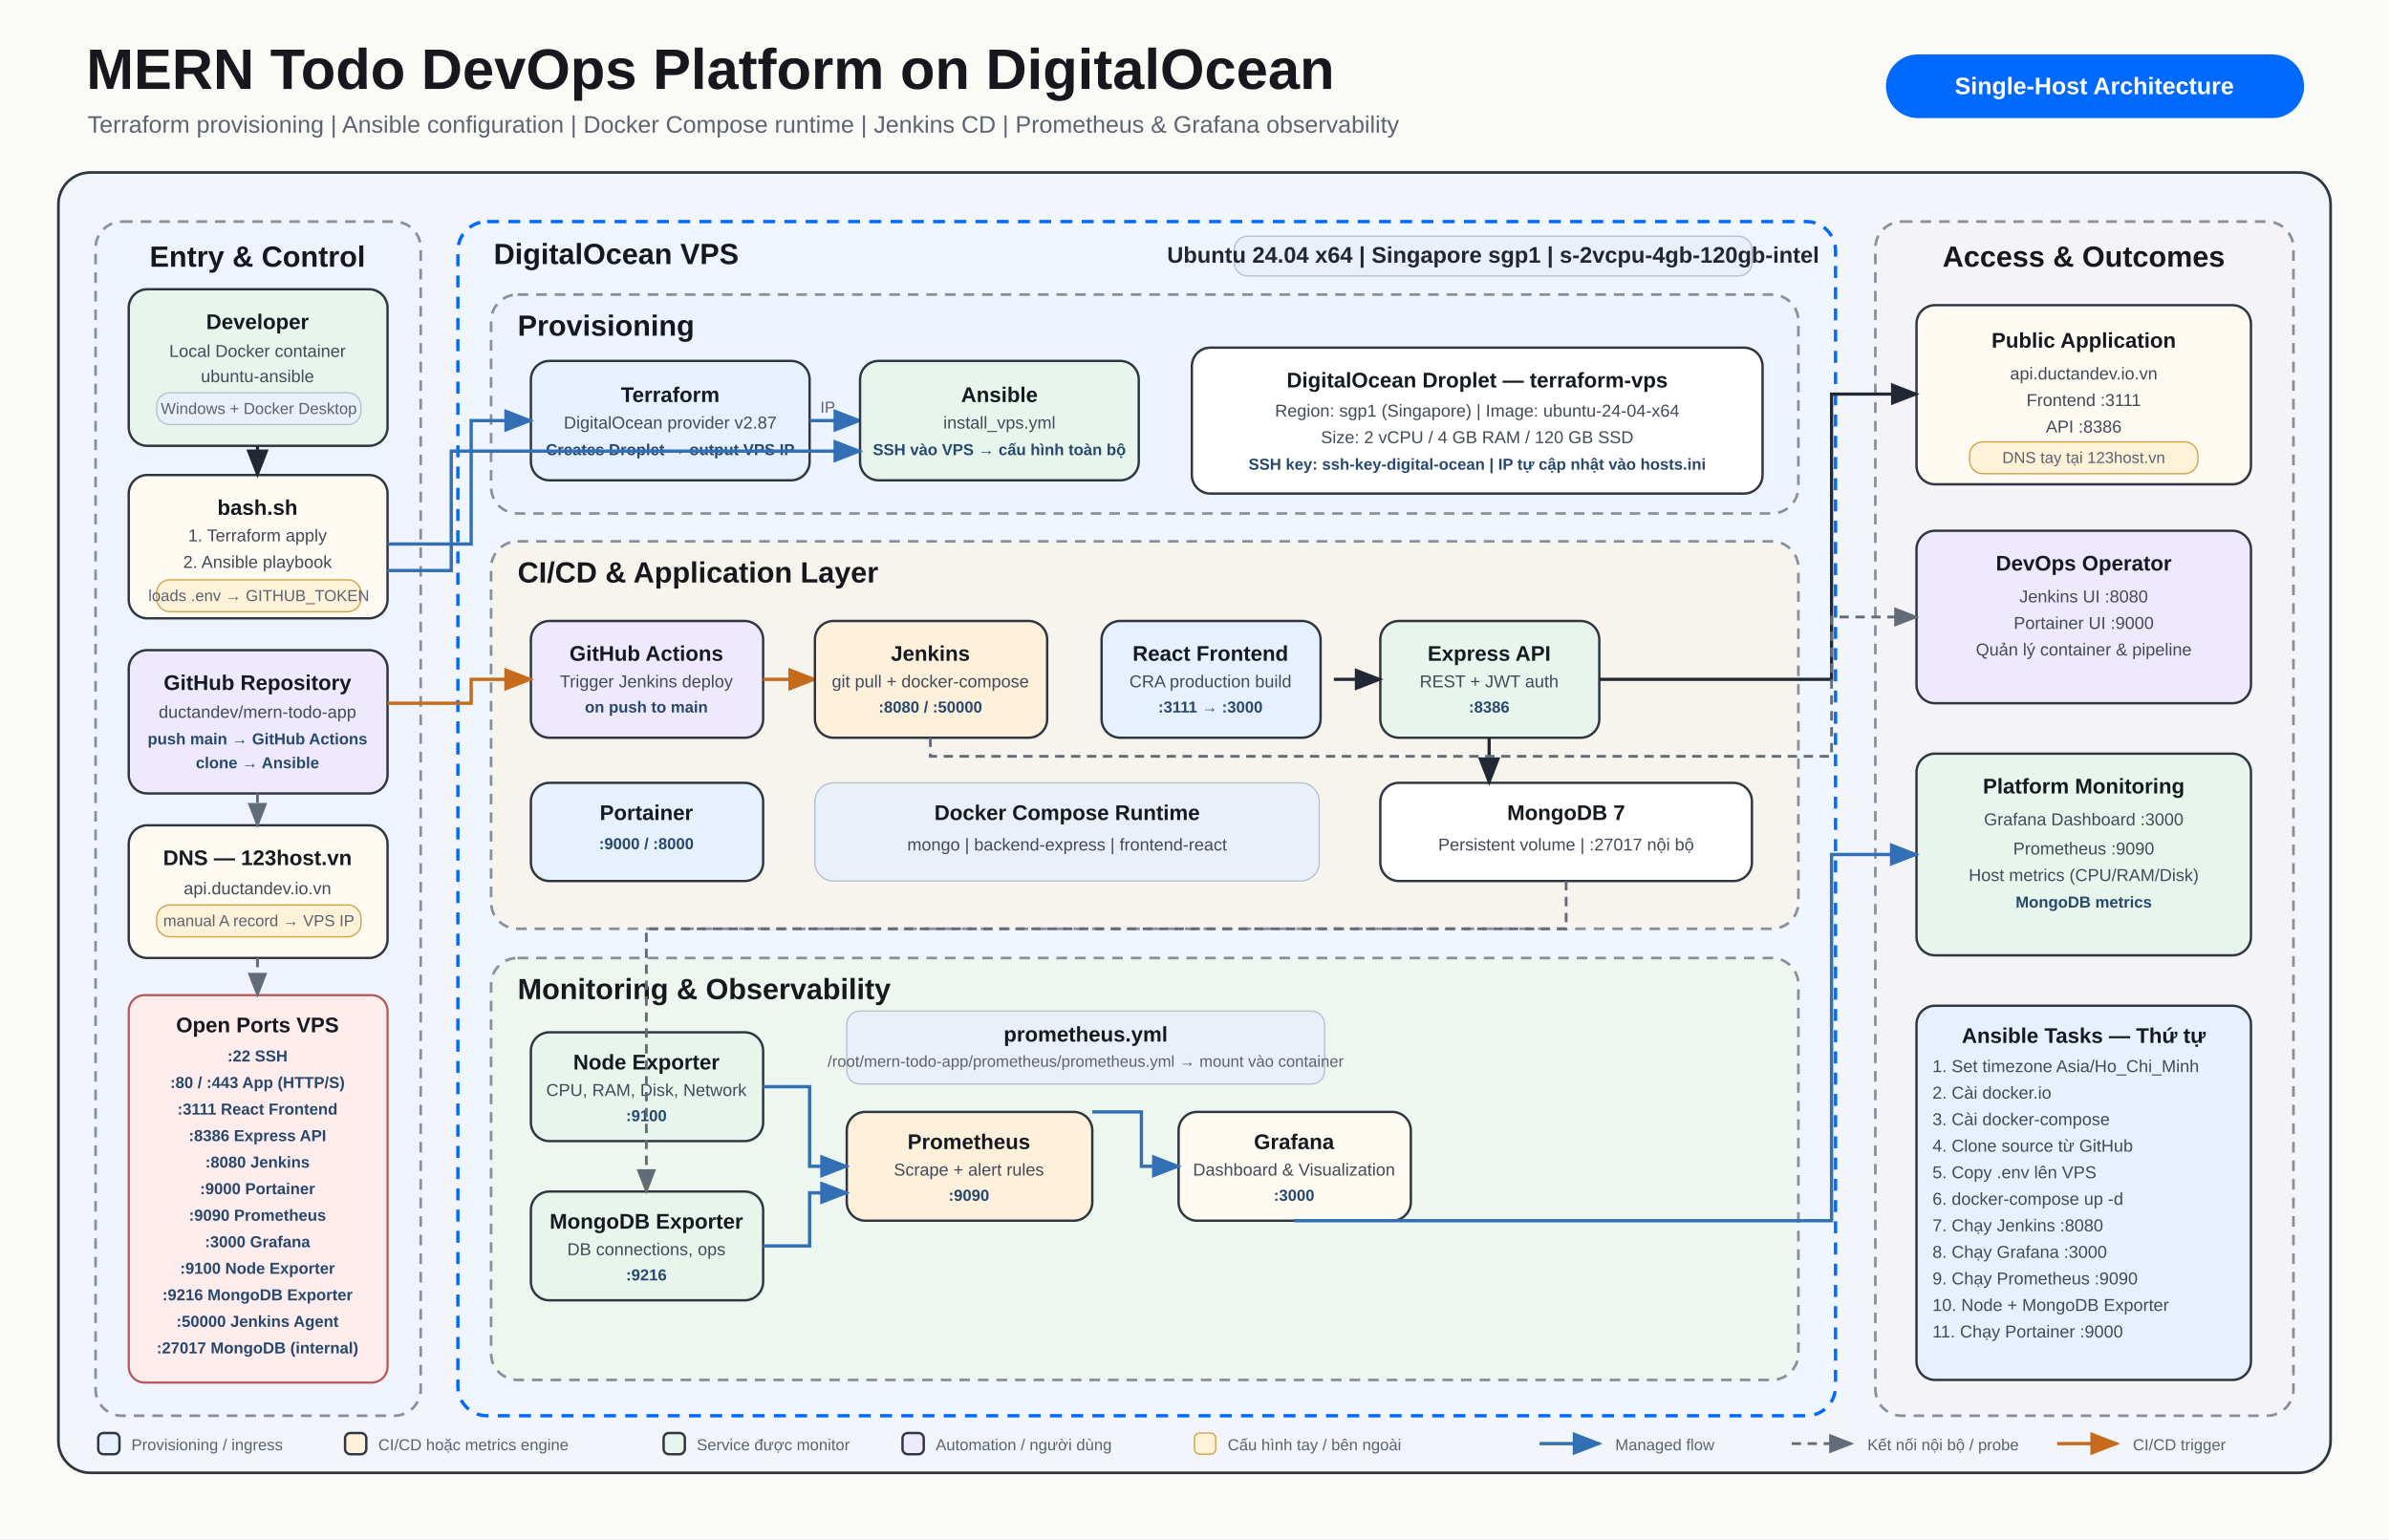
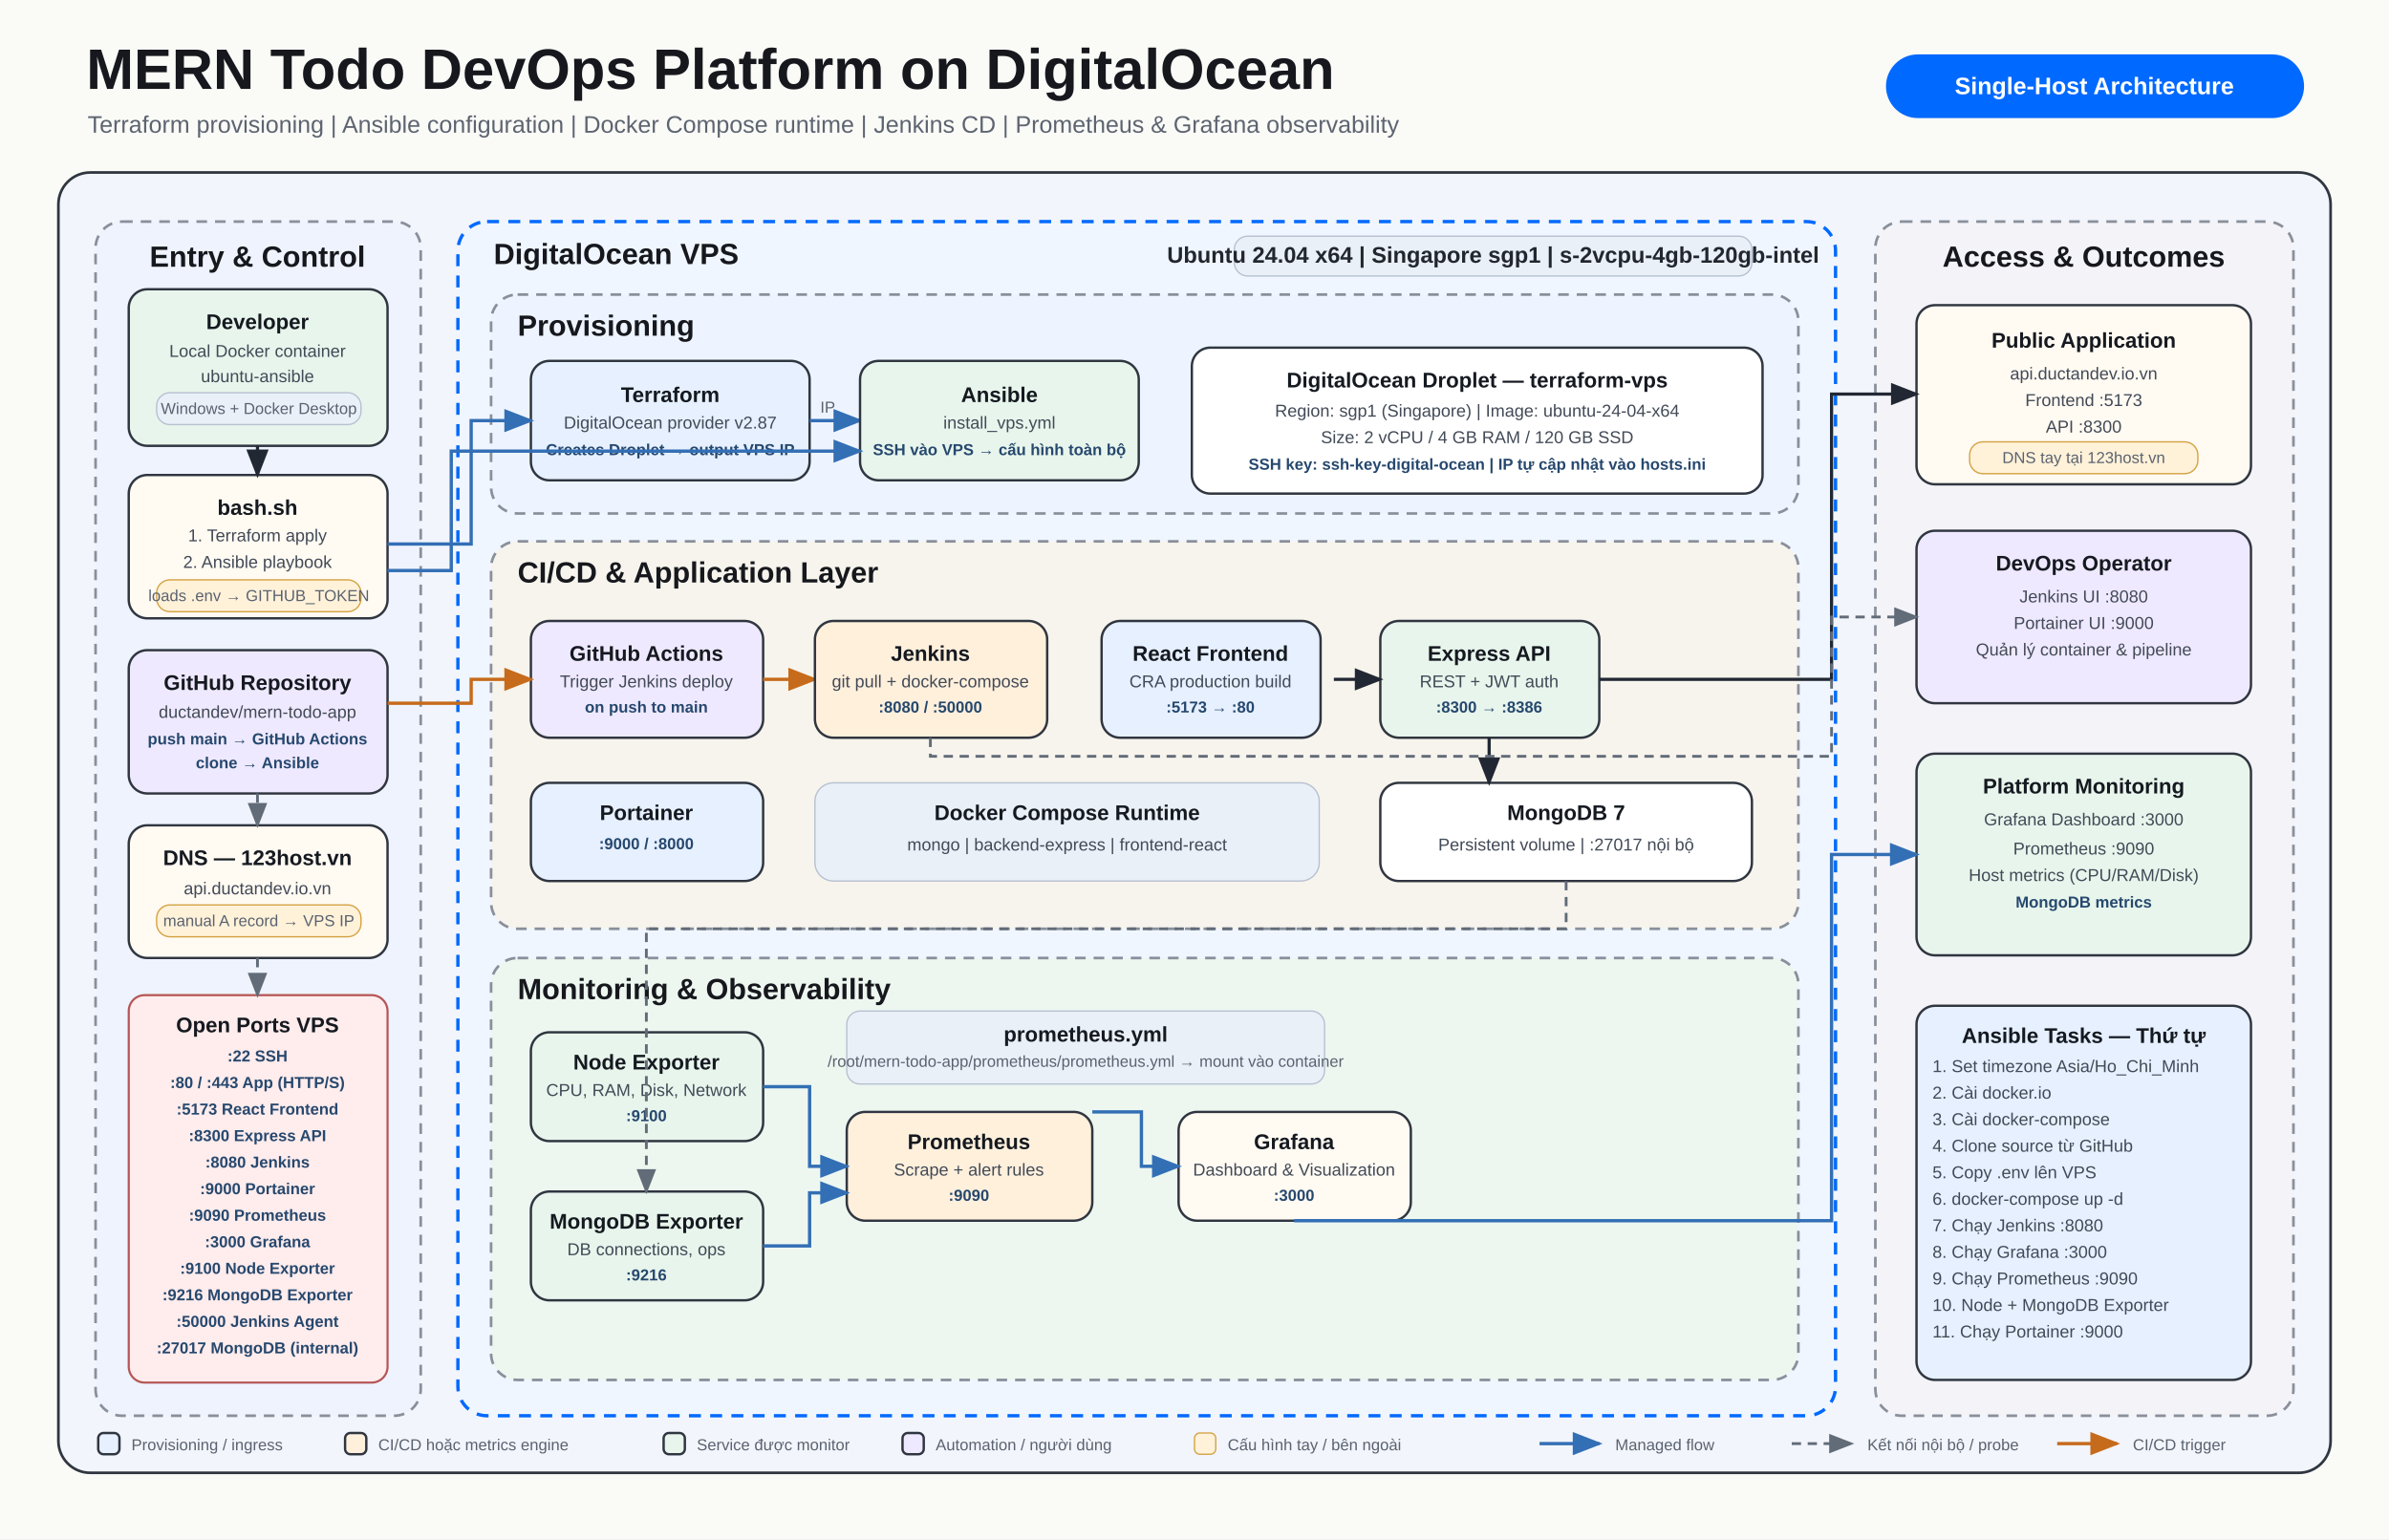
<svg xmlns="http://www.w3.org/2000/svg" width="1800" height="1160" viewBox="0 0 1800 1160" role="img" aria-labelledby="title desc">
  <defs>
    <style>
      .background { fill: #fafaf7; }
      .title { font: 700 43px Arial, sans-serif; fill: #16181d; }
      .subtitle { font: 400 18px Arial, sans-serif; fill: #5d6470; }
      .label { font: 700 17px Arial, sans-serif; fill: #22262e; }
      .layer { font: 700 22px Arial, sans-serif; fill: #16181d; }
      .node-title { font: 700 16px Arial, sans-serif; fill: #151920; }
      .node-text { font: 400 13px Arial, sans-serif; fill: #424a57; }
      .small { font: 400 12px Arial, sans-serif; fill: #5a6270; }
      .port { font: 700 12px Arial, sans-serif; fill: #26486e; }
      .boundary { fill: #f2f5fb; stroke: #2f3640; stroke-width: 2; }
      .do-cloud { fill: #f0f6ff; stroke: #0069ff; stroke-width: 2.5; stroke-dasharray: 9 7; }
      .section { stroke: #89909b; stroke-width: 2; stroke-dasharray: 8 6; }
      .node { fill: #ffffff; stroke: #303640; stroke-width: 1.8; }
      .node-soft { fill: #fffaf2; stroke: #303640; stroke-width: 1.8; }
      .node-blue { fill: #e6f0ff; stroke: #303640; stroke-width: 1.8; }
      .node-green { fill: #e8f5ec; stroke: #303640; stroke-width: 1.8; }
      .node-orange { fill: #fff0dc; stroke: #303640; stroke-width: 1.8; }
      .node-purple { fill: #efe9ff; stroke: #303640; stroke-width: 1.8; }
      .node-red { fill: #ffecec; stroke: #b55555; stroke-width: 1.6; }
      .chip { fill: #eaf0f8; stroke: #b6c0d0; stroke-width: 1; }
      .chip-manual { fill: #fff2d9; stroke: #d3a242; stroke-width: 1; }
      .arrow { fill: none; stroke: #222833; stroke-width: 2.4; marker-end: url(#arrow); }
      .arrow-blue { fill: none; stroke: #336fb5; stroke-width: 2.5; marker-end: url(#arrow-blue); }
      .arrow-orange { fill: none; stroke: #c66b1b; stroke-width: 2.5; marker-end: url(#arrow-orange); }
      .arrow-dash { fill: none; stroke: #626b78; stroke-width: 2.1; stroke-dasharray: 7 5; marker-end: url(#arrow-muted); }
      .icon-circle { fill: #ffffff; stroke: #c2cad7; stroke-width: 1.2; }
    </style>
    <marker id="arrow" markerWidth="9" markerHeight="7" refX="8" refY="3.5" orient="auto">
      <polygon points="0 0, 9 3.5, 0 7" fill="#222833" />
    </marker>
    <marker id="arrow-blue" markerWidth="9" markerHeight="7" refX="8" refY="3.5" orient="auto">
      <polygon points="0 0, 9 3.5, 0 7" fill="#336fb5" />
    </marker>
    <marker id="arrow-orange" markerWidth="9" markerHeight="7" refX="8" refY="3.5" orient="auto">
      <polygon points="0 0, 9 3.5, 0 7" fill="#c66b1b" />
    </marker>
    <marker id="arrow-muted" markerWidth="9" markerHeight="7" refX="8" refY="3.5" orient="auto">
      <polygon points="0 0, 9 3.5, 0 7" fill="#626b78" />
    </marker>
  </defs>
  <rect class="background" width="1800" height="1160" />
  <text x="65" y="67" class="title">MERN Todo DevOps Platform on DigitalOcean</text>
  <text x="66" y="100" class="subtitle">Terraform provisioning | Ansible configuration | Docker Compose runtime | Jenkins CD | Prometheus &amp; Grafana observability</text>
  <rect x="1421" y="41" width="315" height="48" rx="24" fill="#0069ff" />
  <text x="1578" y="71" text-anchor="middle" font-family="Arial, sans-serif" font-size="18" font-weight="700" fill="#ffffff">Single-Host Architecture</text>
  <rect x="44" y="130" width="1712" height="980" rx="24" class="boundary" />
  <rect x="72" y="167" width="245" height="900" rx="20" fill="#eef3fd" class="section" />
  <text x="194" y="201" text-anchor="middle" class="layer">Entry &amp; Control</text>
  <rect x="97" y="218" width="195" height="118" rx="14" class="node-green" />
  <text x="194" y="248" text-anchor="middle" class="node-title">Developer</text>
  <text x="194" y="269" text-anchor="middle" class="node-text">Local Docker container</text>
  <text x="194" y="288" text-anchor="middle" class="node-text">ubuntu-ansible</text>
  <rect x="118" y="296" width="154" height="24" rx="10" class="chip" />
  <text x="195" y="312" text-anchor="middle" class="small">Windows + Docker Desktop</text>
  <rect x="97" y="358" width="195" height="108" rx="14" class="node-soft" />
  <text x="194" y="388" text-anchor="middle" class="node-title">bash.sh</text>
  <text x="194" y="408" text-anchor="middle" class="node-text">1. Terraform apply</text>
  <text x="194" y="428" text-anchor="middle" class="node-text">2. Ansible playbook</text>
  <rect x="118" y="437" width="154" height="24" rx="10" class="chip-manual" />
  <text x="195" y="453" text-anchor="middle" class="small">loads .env → GITHUB_TOKEN</text>
  <rect x="97" y="490" width="195" height="108" rx="14" class="node-purple" />
  <text x="194" y="520" text-anchor="middle" class="node-title">GitHub Repository</text>
  <text x="194" y="541" text-anchor="middle" class="node-text">ductandev/mern-todo-app</text>
  <text x="194" y="561" text-anchor="middle" class="port">push main → GitHub Actions</text>
  <text x="194" y="579" text-anchor="middle" class="port">clone → Ansible</text>
  <rect x="97" y="622" width="195" height="100" rx="14" class="node-soft" />
  <text x="194" y="652" text-anchor="middle" class="node-title">DNS — 123host.vn</text>
  <text x="194" y="674" text-anchor="middle" class="node-text">api.ductandev.io.vn</text>
  <rect x="118" y="682" width="154" height="24" rx="10" class="chip-manual" />
  <text x="195" y="698" text-anchor="middle" class="small">manual A record → VPS IP</text>
  <rect x="97" y="750" width="195" height="292" rx="12" class="node-red" />
  <text x="194" y="778" text-anchor="middle" class="node-title">Open Ports VPS</text>
  <text x="194" y="800" text-anchor="middle" class="port">:22  SSH</text>
  <text x="194" y="820" text-anchor="middle" class="port">:80 / :443  App (HTTP/S)</text>
-   <text x="194" y="840" text-anchor="middle" class="port">:3111  React Frontend</text>
-   <text x="194" y="860" text-anchor="middle" class="port">:8386  Express API</text>
+   <text x="194" y="840" text-anchor="middle" class="port">:5173  React Frontend</text>
+   <text x="194" y="860" text-anchor="middle" class="port">:8300  Express API</text>
  <text x="194" y="880" text-anchor="middle" class="port">:8080  Jenkins</text>
  <text x="194" y="900" text-anchor="middle" class="port">:9000  Portainer</text>
  <text x="194" y="920" text-anchor="middle" class="port">:9090  Prometheus</text>
  <text x="194" y="940" text-anchor="middle" class="port">:3000  Grafana</text>
  <text x="194" y="960" text-anchor="middle" class="port">:9100  Node Exporter</text>
  <text x="194" y="980" text-anchor="middle" class="port">:9216  MongoDB Exporter</text>
  <text x="194" y="1000" text-anchor="middle" class="port">:50000  Jenkins Agent</text>
  <text x="194" y="1020" text-anchor="middle" class="port">:27017  MongoDB (internal)</text>
  <rect x="345" y="167" width="1038" height="900" rx="22" fill="#f5f9ff" class="do-cloud" />
  <text x="372" y="199" class="layer">DigitalOcean VPS</text>
  <rect x="930" y="178" width="390" height="30" rx="10" class="chip" />
  <text x="1125" y="198" text-anchor="middle" class="label">Ubuntu 24.04 x64 | Singapore sgp1 | s-2vcpu-4gb-120gb-intel</text>
  <rect x="370" y="222" width="985" height="165" rx="20" fill="#eef4ff" class="section" />
  <text x="390" y="253" class="layer">Provisioning</text>
  <rect x="400" y="272" width="210" height="90" rx="14" class="node-blue" />
  <text x="505" y="303" text-anchor="middle" class="node-title">Terraform</text>
  <text x="505" y="323" text-anchor="middle" class="node-text">DigitalOcean provider v2.87</text>
  <text x="505" y="343" text-anchor="middle" class="port">Creates Droplet → output VPS IP</text>
  <path d="M610 317 H648" class="arrow-blue" />
  <text x="618" y="311" class="small">IP</text>
  <rect x="648" y="272" width="210" height="90" rx="14" class="node-green" />
  <text x="753" y="303" text-anchor="middle" class="node-title">Ansible</text>
  <text x="753" y="323" text-anchor="middle" class="node-text">install_vps.yml</text>
  <text x="753" y="343" text-anchor="middle" class="port">SSH vào VPS → cấu hình toàn bộ</text>
  <rect x="898" y="262" width="430" height="110" rx="14" class="node" />
  <text x="1113" y="292" text-anchor="middle" class="node-title">DigitalOcean Droplet — terraform-vps</text>
  <text x="1113" y="314" text-anchor="middle" class="node-text">Region: sgp1 (Singapore) | Image: ubuntu-24-04-x64</text>
  <text x="1113" y="334" text-anchor="middle" class="node-text">Size: 2 vCPU / 4 GB RAM / 120 GB SSD</text>
  <text x="1113" y="354" text-anchor="middle" class="port">SSH key: ssh-key-digital-ocean | IP tự cập nhật vào hosts.ini</text>
  <rect x="370" y="408" width="985" height="292" rx="20" fill="#f7f4ed" class="section" />
  <text x="390" y="439" class="layer">CI/CD &amp; Application Layer</text>
  <rect x="400" y="468" width="175" height="88" rx="14" class="node-purple" />
  <text x="487" y="498" text-anchor="middle" class="node-title">GitHub Actions</text>
  <text x="487" y="518" text-anchor="middle" class="node-text">Trigger Jenkins deploy</text>
  <text x="487" y="537" text-anchor="middle" class="port">on push to main</text>
  <path d="M575 512 H614" class="arrow-orange" />
  <rect x="614" y="468" width="175" height="88" rx="14" class="node-orange" />
  <text x="701" y="498" text-anchor="middle" class="node-title">Jenkins</text>
  <text x="701" y="518" text-anchor="middle" class="node-text">git pull + docker-compose</text>
  <text x="701" y="537" text-anchor="middle" class="port">:8080 / :50000</text>
  <rect x="830" y="468" width="165" height="88" rx="14" class="node-blue" />
  <text x="912" y="498" text-anchor="middle" class="node-title">React Frontend</text>
  <text x="912" y="518" text-anchor="middle" class="node-text">CRA production build</text>
-   <text x="912" y="537" text-anchor="middle" class="port">:3111 → :3000</text>
+   <text x="912" y="537" text-anchor="middle" class="port">:5173 → :80</text>
  <rect x="1040" y="468" width="165" height="88" rx="14" class="node-green" />
  <text x="1122" y="498" text-anchor="middle" class="node-title">Express API</text>
  <text x="1122" y="518" text-anchor="middle" class="node-text">REST + JWT auth</text>
-   <text x="1122" y="537" text-anchor="middle" class="port">:8386</text>
+   <text x="1122" y="537" text-anchor="middle" class="port">:8300 → :8386</text>
  <path d="M1005 512 H1040" class="arrow" />
  <rect x="400" y="590" width="175" height="74" rx="14" class="node-blue" />
  <text x="487" y="618" text-anchor="middle" class="node-title">Portainer</text>
  <text x="487" y="640" text-anchor="middle" class="port">:9000 / :8000</text>
  <rect x="614" y="590" width="380" height="74" rx="14" class="chip" />
  <text x="804" y="618" text-anchor="middle" class="node-title">Docker Compose Runtime</text>
  <text x="804" y="641" text-anchor="middle" class="node-text">mongo  |  backend-express  |  frontend-react</text>
  <rect x="1040" y="590" width="280" height="74" rx="14" class="node" />
  <text x="1180" y="618" text-anchor="middle" class="node-title">MongoDB 7</text>
  <text x="1180" y="641" text-anchor="middle" class="node-text">Persistent volume | :27017 nội bộ</text>
  <path d="M1122 556 V590" class="arrow" />
  <rect x="370" y="722" width="985" height="318" rx="20" fill="#edf7f0" class="section" />
  <text x="390" y="753" class="layer">Monitoring &amp; Observability</text>
  <rect x="400" y="778" width="175" height="82" rx="14" class="node-green" />
  <text x="487" y="806" text-anchor="middle" class="node-title">Node Exporter</text>
  <text x="487" y="826" text-anchor="middle" class="node-text">CPU, RAM, Disk, Network</text>
  <text x="487" y="845" text-anchor="middle" class="port">:9100</text>
  <rect x="400" y="898" width="175" height="82" rx="14" class="node-green" />
  <text x="487" y="926" text-anchor="middle" class="node-title">MongoDB Exporter</text>
  <text x="487" y="946" text-anchor="middle" class="node-text">DB connections, ops</text>
  <text x="487" y="965" text-anchor="middle" class="port">:9216</text>
  <rect x="638" y="838" width="185" height="82" rx="14" class="node-orange" />
  <text x="730" y="866" text-anchor="middle" class="node-title">Prometheus</text>
  <text x="730" y="886" text-anchor="middle" class="node-text">Scrape + alert rules</text>
  <text x="730" y="905" text-anchor="middle" class="port">:9090</text>
  <rect x="638" y="762" width="360" height="55" rx="10" class="chip" />
  <text x="818" y="785" text-anchor="middle" class="node-title">prometheus.yml</text>
  <text x="818" y="804" text-anchor="middle" class="small">/root/mern-todo-app/prometheus/prometheus.yml → mount vào container</text>
  <rect x="888" y="838" width="175" height="82" rx="14" class="node-soft" />
  <text x="975" y="866" text-anchor="middle" class="node-title">Grafana</text>
  <text x="975" y="886" text-anchor="middle" class="node-text">Dashboard &amp; Visualization</text>
  <text x="975" y="905" text-anchor="middle" class="port">:3000</text>
  <path d="M575 819 H610 V879 H638" class="arrow-blue" />
  <path d="M575 939 H610 V899 H638" class="arrow-blue" />
  <path d="M823 838 H860 V879 H888" class="arrow-blue" />
  <rect x="1413" y="167" width="315" height="900" rx="20" fill="#f4f3f8" class="section" />
  <text x="1570" y="201" text-anchor="middle" class="layer">Access &amp; Outcomes</text>
  <rect x="1444" y="230" width="252" height="135" rx="14" class="node-soft" />
  <text x="1570" y="262" text-anchor="middle" class="node-title">Public Application</text>
  <text x="1570" y="286" text-anchor="middle" class="node-text">api.ductandev.io.vn</text>
-   <text x="1570" y="306" text-anchor="middle" class="node-text">Frontend :3111</text>
-   <text x="1570" y="326" text-anchor="middle" class="node-text">API :8386</text>
+   <text x="1570" y="306" text-anchor="middle" class="node-text">Frontend :5173</text>
+   <text x="1570" y="326" text-anchor="middle" class="node-text">API :8300</text>
  <rect x="1484" y="333" width="172" height="24" rx="10" class="chip-manual" />
  <text x="1570" y="349" text-anchor="middle" class="small">DNS tay tại 123host.vn</text>
  <rect x="1444" y="400" width="252" height="130" rx="14" class="node-purple" />
  <text x="1570" y="430" text-anchor="middle" class="node-title">DevOps Operator</text>
  <text x="1570" y="454" text-anchor="middle" class="node-text">Jenkins UI  :8080</text>
  <text x="1570" y="474" text-anchor="middle" class="node-text">Portainer UI  :9000</text>
  <text x="1570" y="494" text-anchor="middle" class="node-text">Quản lý container &amp; pipeline</text>
  <rect x="1444" y="568" width="252" height="152" rx="14" class="node-green" />
  <text x="1570" y="598" text-anchor="middle" class="node-title">Platform Monitoring</text>
  <text x="1570" y="622" text-anchor="middle" class="node-text">Grafana Dashboard :3000</text>
  <text x="1570" y="644" text-anchor="middle" class="node-text">Prometheus :9090</text>
  <text x="1570" y="664" text-anchor="middle" class="node-text">Host metrics (CPU/RAM/Disk)</text>
  <text x="1570" y="684" text-anchor="middle" class="port">MongoDB metrics</text>
  <rect x="1444" y="758" width="252" height="282" rx="14" class="node-blue" />
  <text x="1570" y="786" text-anchor="middle" class="node-title">Ansible Tasks — Thứ tự</text>
  <text x="1456" y="808" class="node-text">1. Set timezone Asia/Ho_Chi_Minh</text>
  <text x="1456" y="828" class="node-text">2. Cài docker.io</text>
  <text x="1456" y="848" class="node-text">3. Cài docker-compose</text>
  <text x="1456" y="868" class="node-text">4. Clone source từ GitHub</text>
  <text x="1456" y="888" class="node-text">5. Copy .env lên VPS</text>
  <text x="1456" y="908" class="node-text">6. docker-compose up -d</text>
  <text x="1456" y="928" class="node-text">7. Chạy Jenkins  :8080</text>
  <text x="1456" y="948" class="node-text">8. Chạy Grafana  :3000</text>
  <text x="1456" y="968" class="node-text">9. Chạy Prometheus  :9090</text>
  <text x="1456" y="988" class="node-text">10. Node + MongoDB Exporter</text>
  <text x="1456" y="1008" class="node-text">11. Chạy Portainer  :9000</text>
  <path d="M194 336 V358" class="arrow" />
  <path d="M292 410 H355 V317 H400" class="arrow-blue" />
  <path d="M292 430 H340 V340 H648" class="arrow-blue" />
  <path d="M292 530 H355 V512 H400" class="arrow-orange" />
  <path d="M194 598 V622" class="arrow-dash" />
  <path d="M194 722 V750" class="arrow-dash" />
  <path d="M1205 512 H1380 V297 H1444" class="arrow" />
  <path d="M701 556 V570 H1380 V465 H1444" class="arrow-dash" />
  <path d="M975 920 H1380 V644 H1444" class="arrow-blue" />
  <path d="M1180 664 V700 H487 V898" class="arrow-dash" />
  <rect x="72" y="1082" width="1655" height="18" fill="none" />
  <rect x="74" y="1080" width="16" height="16" rx="4" class="node-blue" />
  <text x="99" y="1093" class="small">Provisioning / ingress</text>
  <rect x="260" y="1080" width="16" height="16" rx="4" class="node-orange" />
  <text x="285" y="1093" class="small">CI/CD hoặc metrics engine</text>
  <rect x="500" y="1080" width="16" height="16" rx="4" class="node-green" />
  <text x="525" y="1093" class="small">Service được monitor</text>
  <rect x="680" y="1080" width="16" height="16" rx="4" class="node-purple" />
  <text x="705" y="1093" class="small">Automation / người dùng</text>
  <rect x="900" y="1080" width="16" height="16" rx="4" class="chip-manual" />
  <text x="925" y="1093" class="small">Cấu hình tay / bên ngoài</text>
  <path d="M1160 1088 H1205" class="arrow-blue" />
  <text x="1217" y="1093" class="small">Managed flow</text>
  <path d="M1350 1088 H1395" class="arrow-dash" />
  <text x="1407" y="1093" class="small">Kết nối nội bộ / probe</text>
  <path d="M1550 1088 H1595" class="arrow-orange" />
  <text x="1607" y="1093" class="small">CI/CD trigger</text>
</svg>
